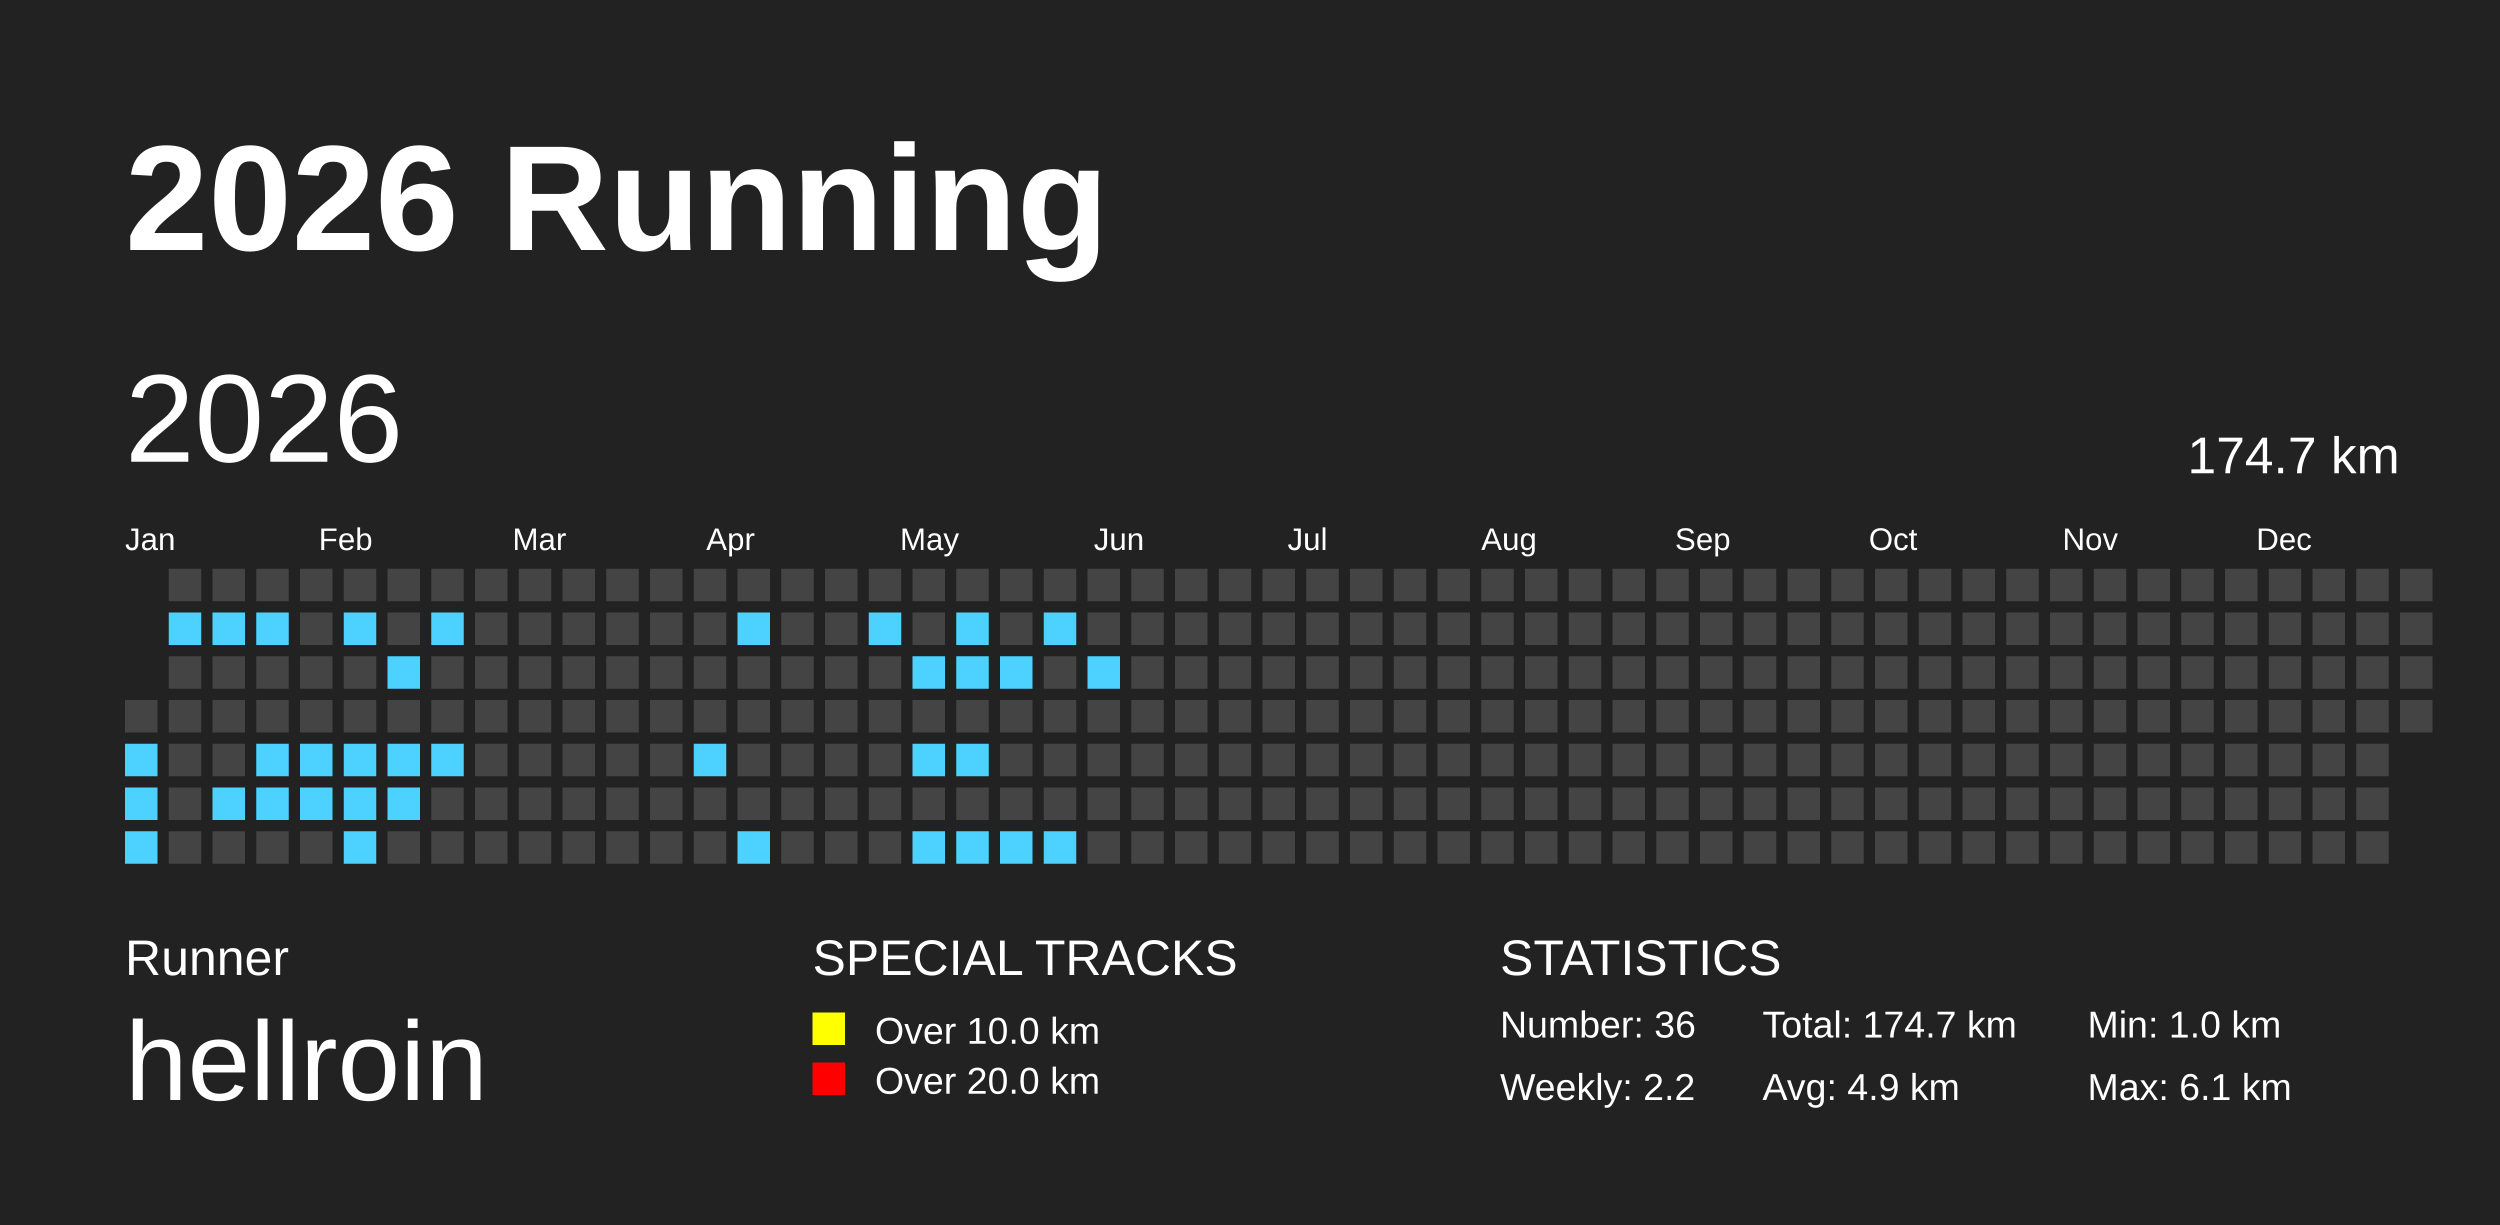
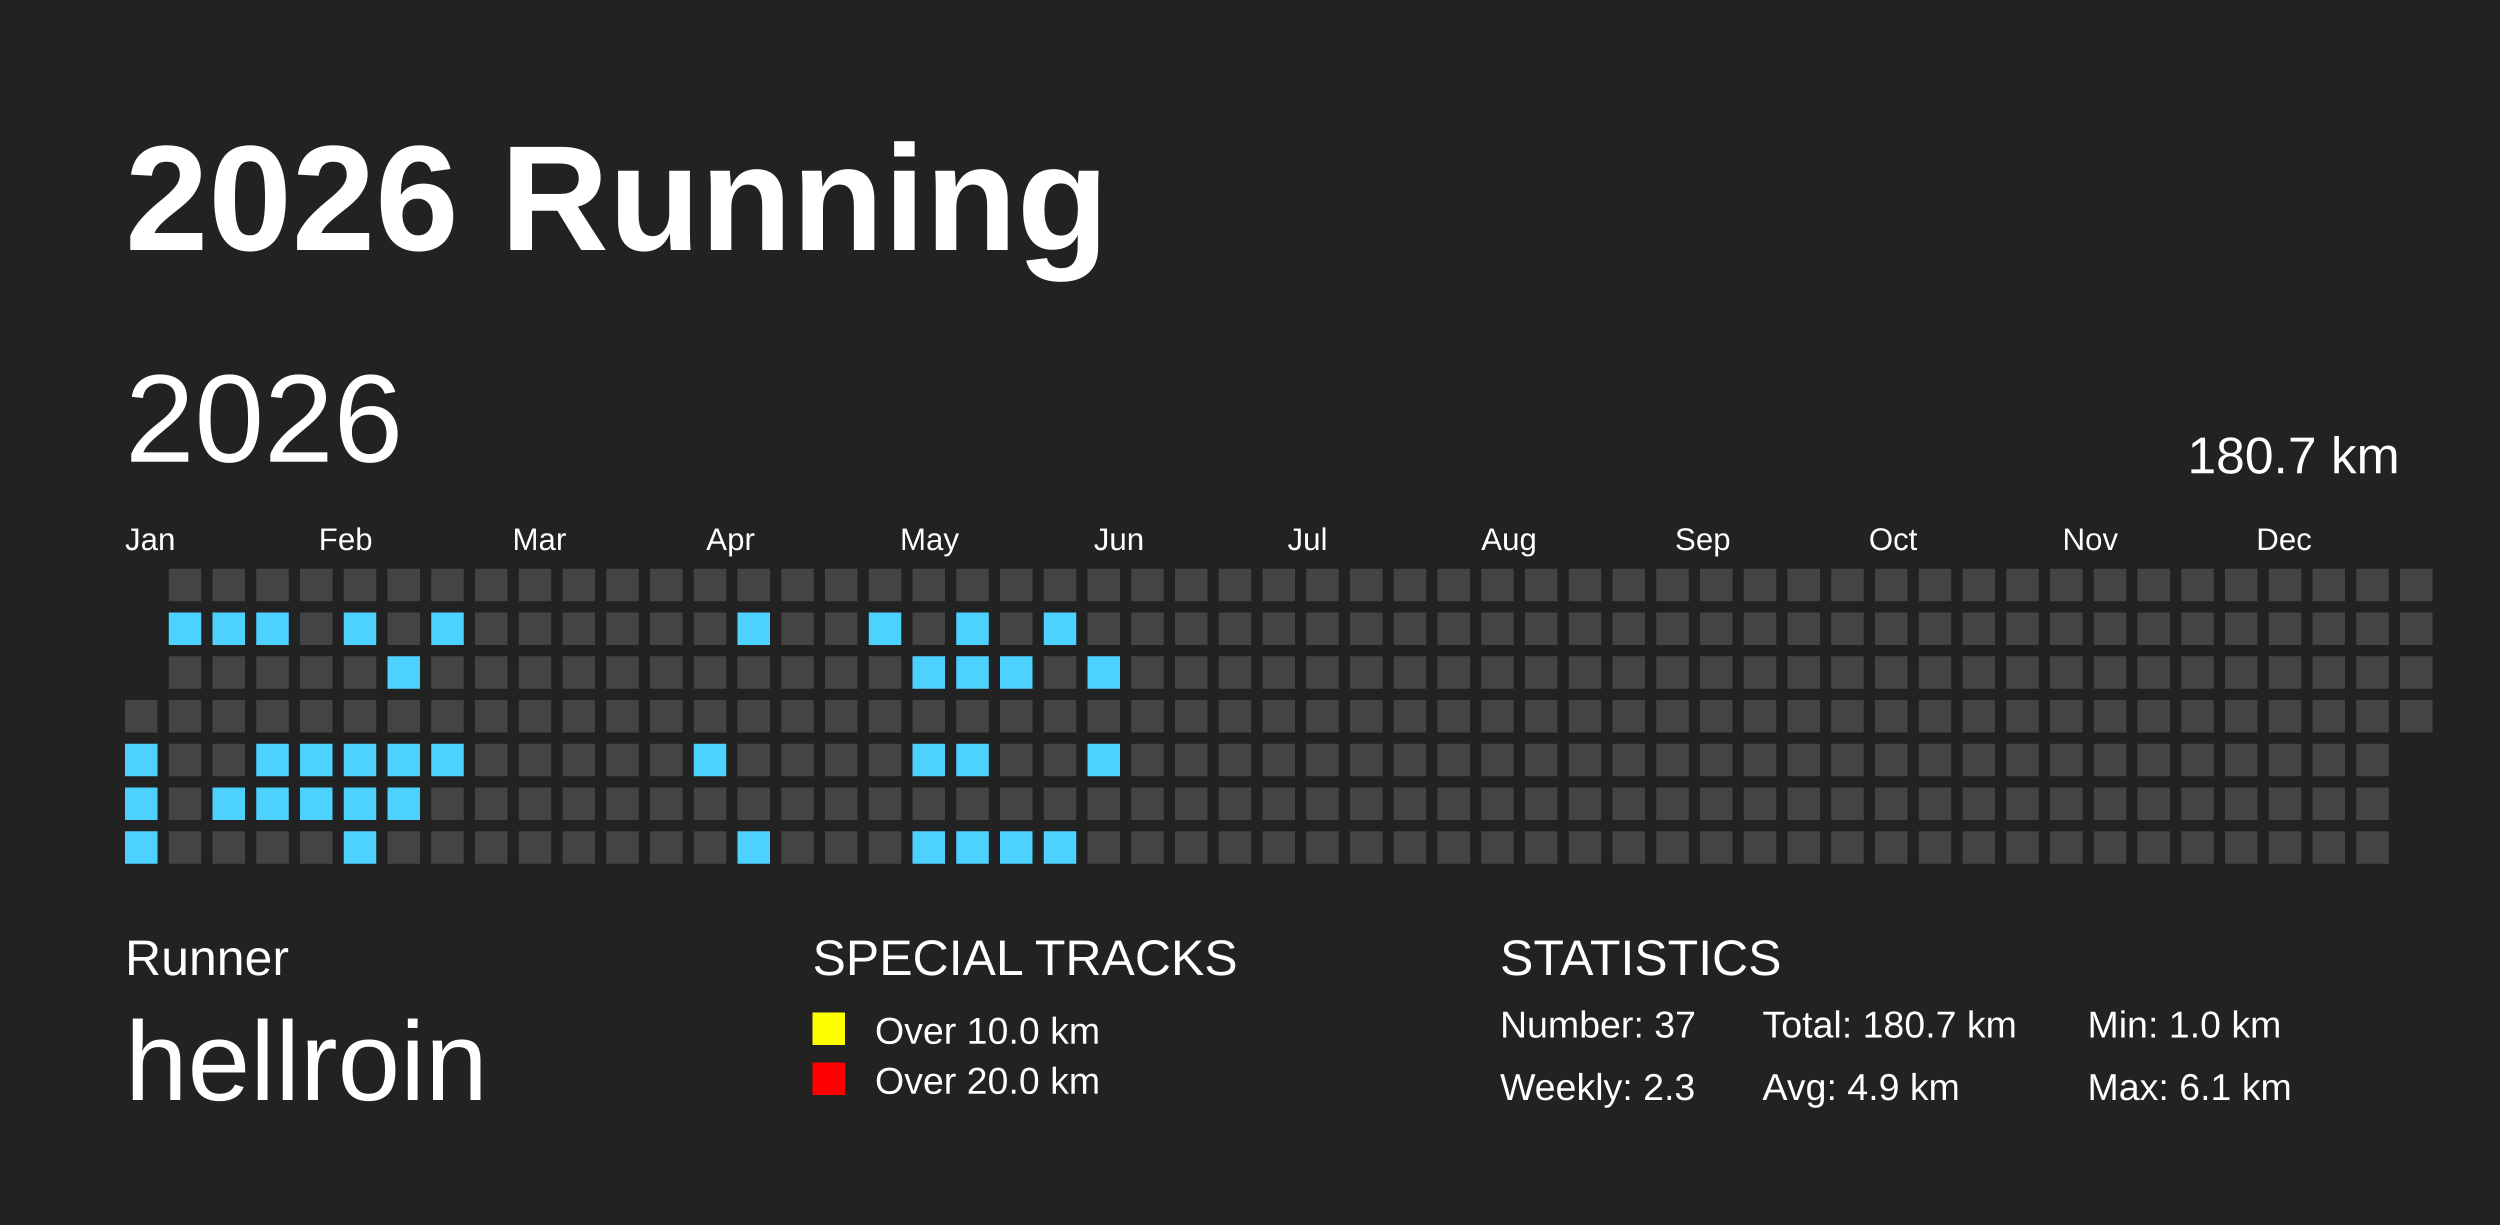
<svg xmlns="http://www.w3.org/2000/svg" baseProfile="full" height="98mm" version="1.1" viewBox="0,0,200,98" width="200mm">
  <defs />
  <rect fill="#222222" height="98" width="200" x="0" y="0" />
  <text fill="#FFFFFF" style="font-size:12px; font-family:Arial; font-weight:bold;" x="10" y="20">2026 Running</text>
  <text fill="#FFFFFF" style="font-size:4px; font-family:Arial" x="10" y="78">Runner</text>
  <text fill="#FFFFFF" style="font-size:9px; font-family:Arial" x="10" y="88">hellroin</text>
  <text fill="#FFFFFF" style="font-size:4px; font-family:Arial" x="65" y="78">SPECIAL TRACKS</text>
  <rect fill="yellow" height="2.6" width="2.6" x="65" y="81" />
  <text fill="#FFFFFF" style="font-size:3px; font-family:Arial" x="70" y="83.5">Over 10.0 km</text>
  <rect fill="red" height="2.6" width="2.6" x="65" y="85" />
  <text fill="#FFFFFF" style="font-size:3px; font-family:Arial" x="70" y="87.5">Over 20.0 km</text>
  <text fill="#FFFFFF" style="font-size:4px; font-family:Arial" x="120" y="78">STATISTICS</text>
-   <text fill="#FFFFFF" style="font-size:3px; font-family:Arial" x="120" y="83">Number: 36</text>
-   <text fill="#FFFFFF" style="font-size:3px; font-family:Arial" x="120" y="88">Weekly: 2.2</text>
-   <text fill="#FFFFFF" style="font-size:3px; font-family:Arial" x="141" y="83">Total: 174.7 km</text>
+   <text fill="#FFFFFF" style="font-size:3px; font-family:Arial" x="120" y="83">Number: 37</text>
+   <text fill="#FFFFFF" style="font-size:3px; font-family:Arial" x="120" y="88">Weekly: 2.3</text>
+   <text fill="#FFFFFF" style="font-size:3px; font-family:Arial" x="141" y="83">Total: 180.7 km</text>
  <text fill="#FFFFFF" style="font-size:3px; font-family:Arial" x="141" y="88">Avg: 4.9 km</text>
  <text fill="#FFFFFF" style="font-size:3px; font-family:Arial" x="167" y="83">Min: 1.0 km</text>
  <text fill="#FFFFFF" style="font-size:3px; font-family:Arial" x="167" y="88">Max: 6.1 km</text>
  <text dominant-baseline="hanging" fill="#FFFFFF" style="font-size:10.0px; font-family:Arial;" x="10" y="30">2026</text>
-   <text dominant-baseline="hanging" fill="#FFFFFF" style="font-size:4.125px; font-family:Arial;" x="175" y="35">174.7 km</text>
+   <text dominant-baseline="hanging" fill="#FFFFFF" style="font-size:4.125px; font-family:Arial;" x="175" y="35">180.7 km</text>
  <text fill="#FFFFFF" style="font-size:2.5px; font-family:Arial" x="10.0" y="44">Jan</text>
  <text fill="#FFFFFF" style="font-size:2.5px; font-family:Arial" x="25.5" y="44">Feb</text>
  <text fill="#FFFFFF" style="font-size:2.5px; font-family:Arial" x="41.0" y="44">Mar</text>
  <text fill="#FFFFFF" style="font-size:2.5px; font-family:Arial" x="56.5" y="44">Apr</text>
  <text fill="#FFFFFF" style="font-size:2.5px; font-family:Arial" x="72.0" y="44">May</text>
  <text fill="#FFFFFF" style="font-size:2.5px; font-family:Arial" x="87.5" y="44">Jun</text>
  <text fill="#FFFFFF" style="font-size:2.5px; font-family:Arial" x="103.0" y="44">Jul</text>
  <text fill="#FFFFFF" style="font-size:2.5px; font-family:Arial" x="118.5" y="44">Aug</text>
  <text fill="#FFFFFF" style="font-size:2.5px; font-family:Arial" x="134.0" y="44">Sep</text>
  <text fill="#FFFFFF" style="font-size:2.5px; font-family:Arial" x="149.5" y="44">Oct</text>
  <text fill="#FFFFFF" style="font-size:2.5px; font-family:Arial" x="165.0" y="44">Nov</text>
  <text fill="#FFFFFF" style="font-size:2.5px; font-family:Arial" x="180.5" y="44">Dec</text>
  <rect fill="#444444" height="2.6" width="2.6" x="10.0" y="56.0" />
  <rect fill="#4DD2FF" height="2.6" width="2.6" x="10.0" y="59.5" />
  <rect fill="#4DD2FF" height="2.6" width="2.6" x="10.0" y="63.0" />
  <rect fill="#4DD2FF" height="2.6" width="2.6" x="10.0" y="66.5" />
  <rect fill="#444444" height="2.6" width="2.6" x="13.5" y="45.5" />
  <rect fill="#4DD2FF" height="2.6" width="2.6" x="13.5" y="49.0" />
  <rect fill="#444444" height="2.6" width="2.6" x="13.5" y="52.5" />
  <rect fill="#444444" height="2.6" width="2.6" x="13.5" y="56.0" />
  <rect fill="#444444" height="2.6" width="2.6" x="13.5" y="59.5" />
  <rect fill="#444444" height="2.6" width="2.6" x="13.5" y="63.0" />
  <rect fill="#444444" height="2.6" width="2.6" x="13.5" y="66.5" />
  <rect fill="#444444" height="2.6" width="2.6" x="17.0" y="45.5" />
  <rect fill="#4DD2FF" height="2.6" width="2.6" x="17.0" y="49.0" />
  <rect fill="#444444" height="2.6" width="2.6" x="17.0" y="52.5" />
  <rect fill="#444444" height="2.6" width="2.6" x="17.0" y="56.0" />
  <rect fill="#444444" height="2.6" width="2.6" x="17.0" y="59.5" />
  <rect fill="#4DD2FF" height="2.6" width="2.6" x="17.0" y="63.0" />
  <rect fill="#444444" height="2.6" width="2.6" x="17.0" y="66.5" />
  <rect fill="#444444" height="2.6" width="2.6" x="20.5" y="45.5" />
  <rect fill="#4DD2FF" height="2.6" width="2.6" x="20.5" y="49.0" />
  <rect fill="#444444" height="2.6" width="2.6" x="20.5" y="52.5" />
  <rect fill="#444444" height="2.6" width="2.6" x="20.5" y="56.0" />
  <rect fill="#4DD2FF" height="2.6" width="2.6" x="20.5" y="59.5" />
  <rect fill="#4DD2FF" height="2.6" width="2.6" x="20.5" y="63.0" />
  <rect fill="#444444" height="2.6" width="2.6" x="20.5" y="66.5" />
  <rect fill="#444444" height="2.6" width="2.6" x="24.0" y="45.5" />
  <rect fill="#444444" height="2.6" width="2.6" x="24.0" y="49.0" />
  <rect fill="#444444" height="2.6" width="2.6" x="24.0" y="52.5" />
  <rect fill="#444444" height="2.6" width="2.6" x="24.0" y="56.0" />
  <rect fill="#4DD2FF" height="2.6" width="2.6" x="24.0" y="59.5" />
  <rect fill="#4DD2FF" height="2.6" width="2.6" x="24.0" y="63.0" />
  <rect fill="#444444" height="2.6" width="2.6" x="24.0" y="66.5" />
  <rect fill="#444444" height="2.6" width="2.6" x="27.5" y="45.5" />
  <rect fill="#4DD2FF" height="2.6" width="2.6" x="27.5" y="49.0" />
  <rect fill="#444444" height="2.6" width="2.6" x="27.5" y="52.5" />
  <rect fill="#444444" height="2.6" width="2.6" x="27.5" y="56.0" />
  <rect fill="#4DD2FF" height="2.6" width="2.6" x="27.5" y="59.5" />
  <rect fill="#4DD2FF" height="2.6" width="2.6" x="27.5" y="63.0" />
  <rect fill="#4DD2FF" height="2.6" width="2.6" x="27.5" y="66.5" />
  <rect fill="#444444" height="2.6" width="2.6" x="31.0" y="45.5" />
  <rect fill="#444444" height="2.6" width="2.6" x="31.0" y="49.0" />
  <rect fill="#4DD2FF" height="2.6" width="2.6" x="31.0" y="52.5" />
  <rect fill="#444444" height="2.6" width="2.6" x="31.0" y="56.0" />
  <rect fill="#4DD2FF" height="2.6" width="2.6" x="31.0" y="59.5" />
  <rect fill="#4DD2FF" height="2.6" width="2.6" x="31.0" y="63.0" />
  <rect fill="#444444" height="2.6" width="2.6" x="31.0" y="66.5" />
  <rect fill="#444444" height="2.6" width="2.6" x="34.5" y="45.5" />
  <rect fill="#4DD2FF" height="2.6" width="2.6" x="34.5" y="49.0" />
  <rect fill="#444444" height="2.6" width="2.6" x="34.5" y="52.5" />
  <rect fill="#444444" height="2.6" width="2.6" x="34.5" y="56.0" />
  <rect fill="#4DD2FF" height="2.6" width="2.6" x="34.5" y="59.5" />
  <rect fill="#444444" height="2.6" width="2.6" x="34.5" y="63.0" />
  <rect fill="#444444" height="2.6" width="2.6" x="34.5" y="66.5" />
  <rect fill="#444444" height="2.6" width="2.6" x="38.0" y="45.5" />
  <rect fill="#444444" height="2.6" width="2.6" x="38.0" y="49.0" />
  <rect fill="#444444" height="2.6" width="2.6" x="38.0" y="52.5" />
  <rect fill="#444444" height="2.6" width="2.6" x="38.0" y="56.0" />
  <rect fill="#444444" height="2.6" width="2.6" x="38.0" y="59.5" />
  <rect fill="#444444" height="2.6" width="2.6" x="38.0" y="63.0" />
  <rect fill="#444444" height="2.6" width="2.6" x="38.0" y="66.5" />
  <rect fill="#444444" height="2.6" width="2.6" x="41.5" y="45.5" />
  <rect fill="#444444" height="2.6" width="2.6" x="41.5" y="49.0" />
  <rect fill="#444444" height="2.6" width="2.6" x="41.5" y="52.5" />
  <rect fill="#444444" height="2.6" width="2.6" x="41.5" y="56.0" />
  <rect fill="#444444" height="2.6" width="2.6" x="41.5" y="59.5" />
  <rect fill="#444444" height="2.6" width="2.6" x="41.5" y="63.0" />
  <rect fill="#444444" height="2.6" width="2.6" x="41.5" y="66.5" />
  <rect fill="#444444" height="2.6" width="2.6" x="45.0" y="45.5" />
  <rect fill="#444444" height="2.6" width="2.6" x="45.0" y="49.0" />
  <rect fill="#444444" height="2.6" width="2.6" x="45.0" y="52.5" />
  <rect fill="#444444" height="2.6" width="2.6" x="45.0" y="56.0" />
  <rect fill="#444444" height="2.6" width="2.6" x="45.0" y="59.5" />
  <rect fill="#444444" height="2.6" width="2.6" x="45.0" y="63.0" />
  <rect fill="#444444" height="2.6" width="2.6" x="45.0" y="66.5" />
  <rect fill="#444444" height="2.6" width="2.6" x="48.5" y="45.5" />
  <rect fill="#444444" height="2.6" width="2.6" x="48.5" y="49.0" />
  <rect fill="#444444" height="2.6" width="2.6" x="48.5" y="52.5" />
  <rect fill="#444444" height="2.6" width="2.6" x="48.5" y="56.0" />
  <rect fill="#444444" height="2.6" width="2.6" x="48.5" y="59.5" />
  <rect fill="#444444" height="2.6" width="2.6" x="48.5" y="63.0" />
  <rect fill="#444444" height="2.6" width="2.6" x="48.5" y="66.5" />
  <rect fill="#444444" height="2.6" width="2.6" x="52.0" y="45.5" />
  <rect fill="#444444" height="2.6" width="2.6" x="52.0" y="49.0" />
  <rect fill="#444444" height="2.6" width="2.6" x="52.0" y="52.5" />
  <rect fill="#444444" height="2.6" width="2.6" x="52.0" y="56.0" />
  <rect fill="#444444" height="2.6" width="2.6" x="52.0" y="59.5" />
  <rect fill="#444444" height="2.6" width="2.6" x="52.0" y="63.0" />
  <rect fill="#444444" height="2.6" width="2.6" x="52.0" y="66.5" />
  <rect fill="#444444" height="2.6" width="2.6" x="55.5" y="45.5" />
  <rect fill="#444444" height="2.6" width="2.6" x="55.5" y="49.0" />
  <rect fill="#444444" height="2.6" width="2.6" x="55.5" y="52.5" />
  <rect fill="#444444" height="2.6" width="2.6" x="55.5" y="56.0" />
  <rect fill="#4DD2FF" height="2.6" width="2.6" x="55.5" y="59.5" />
  <rect fill="#444444" height="2.6" width="2.6" x="55.5" y="63.0" />
  <rect fill="#444444" height="2.6" width="2.6" x="55.5" y="66.5" />
  <rect fill="#444444" height="2.6" width="2.6" x="59.0" y="45.5" />
  <rect fill="#4DD2FF" height="2.6" width="2.6" x="59.0" y="49.0" />
  <rect fill="#444444" height="2.6" width="2.6" x="59.0" y="52.5" />
  <rect fill="#444444" height="2.6" width="2.6" x="59.0" y="56.0" />
  <rect fill="#444444" height="2.6" width="2.6" x="59.0" y="59.5" />
  <rect fill="#444444" height="2.6" width="2.6" x="59.0" y="63.0" />
  <rect fill="#4DD2FF" height="2.6" width="2.6" x="59.0" y="66.5" />
  <rect fill="#444444" height="2.6" width="2.6" x="62.5" y="45.5" />
  <rect fill="#444444" height="2.6" width="2.6" x="62.5" y="49.0" />
  <rect fill="#444444" height="2.6" width="2.6" x="62.5" y="52.5" />
  <rect fill="#444444" height="2.6" width="2.6" x="62.5" y="56.0" />
  <rect fill="#444444" height="2.6" width="2.6" x="62.5" y="59.5" />
  <rect fill="#444444" height="2.6" width="2.6" x="62.5" y="63.0" />
  <rect fill="#444444" height="2.6" width="2.6" x="62.5" y="66.5" />
  <rect fill="#444444" height="2.6" width="2.6" x="66.0" y="45.5" />
  <rect fill="#444444" height="2.6" width="2.6" x="66.0" y="49.0" />
  <rect fill="#444444" height="2.6" width="2.6" x="66.0" y="52.5" />
  <rect fill="#444444" height="2.6" width="2.6" x="66.0" y="56.0" />
  <rect fill="#444444" height="2.6" width="2.6" x="66.0" y="59.5" />
  <rect fill="#444444" height="2.6" width="2.6" x="66.0" y="63.0" />
  <rect fill="#444444" height="2.6" width="2.6" x="66.0" y="66.5" />
  <rect fill="#444444" height="2.6" width="2.6" x="69.5" y="45.5" />
  <rect fill="#4DD2FF" height="2.6" width="2.6" x="69.5" y="49.0" />
  <rect fill="#444444" height="2.6" width="2.6" x="69.5" y="52.5" />
  <rect fill="#444444" height="2.6" width="2.6" x="69.5" y="56.0" />
  <rect fill="#444444" height="2.6" width="2.6" x="69.5" y="59.5" />
  <rect fill="#444444" height="2.6" width="2.6" x="69.5" y="63.0" />
  <rect fill="#444444" height="2.6" width="2.6" x="69.5" y="66.5" />
  <rect fill="#444444" height="2.6" width="2.6" x="73.0" y="45.5" />
  <rect fill="#444444" height="2.6" width="2.6" x="73.0" y="49.0" />
  <rect fill="#4DD2FF" height="2.6" width="2.6" x="73.0" y="52.5" />
  <rect fill="#444444" height="2.6" width="2.6" x="73.0" y="56.0" />
  <rect fill="#4DD2FF" height="2.6" width="2.6" x="73.0" y="59.5" />
  <rect fill="#444444" height="2.6" width="2.6" x="73.0" y="63.0" />
  <rect fill="#4DD2FF" height="2.6" width="2.6" x="73.0" y="66.5" />
  <rect fill="#444444" height="2.6" width="2.6" x="76.5" y="45.5" />
  <rect fill="#4DD2FF" height="2.6" width="2.6" x="76.5" y="49.0" />
  <rect fill="#4DD2FF" height="2.6" width="2.6" x="76.5" y="52.5" />
  <rect fill="#444444" height="2.6" width="2.6" x="76.5" y="56.0" />
  <rect fill="#4DD2FF" height="2.6" width="2.6" x="76.5" y="59.5" />
  <rect fill="#444444" height="2.6" width="2.6" x="76.5" y="63.0" />
  <rect fill="#4DD2FF" height="2.6" width="2.6" x="76.5" y="66.5" />
  <rect fill="#444444" height="2.6" width="2.6" x="80.0" y="45.5" />
  <rect fill="#444444" height="2.6" width="2.6" x="80.0" y="49.0" />
  <rect fill="#4DD2FF" height="2.6" width="2.6" x="80.0" y="52.5" />
  <rect fill="#444444" height="2.6" width="2.6" x="80.0" y="56.0" />
  <rect fill="#444444" height="2.6" width="2.6" x="80.0" y="59.5" />
  <rect fill="#444444" height="2.6" width="2.6" x="80.0" y="63.0" />
  <rect fill="#4DD2FF" height="2.6" width="2.6" x="80.0" y="66.5" />
  <rect fill="#444444" height="2.6" width="2.6" x="83.5" y="45.5" />
  <rect fill="#4DD2FF" height="2.6" width="2.6" x="83.5" y="49.0" />
  <rect fill="#444444" height="2.6" width="2.6" x="83.5" y="52.5" />
  <rect fill="#444444" height="2.6" width="2.6" x="83.5" y="56.0" />
  <rect fill="#444444" height="2.6" width="2.6" x="83.5" y="59.5" />
  <rect fill="#444444" height="2.6" width="2.6" x="83.5" y="63.0" />
  <rect fill="#4DD2FF" height="2.6" width="2.6" x="83.5" y="66.5" />
  <rect fill="#444444" height="2.6" width="2.6" x="87.0" y="45.5" />
  <rect fill="#444444" height="2.6" width="2.6" x="87.0" y="49.0" />
  <rect fill="#4DD2FF" height="2.6" width="2.6" x="87.0" y="52.5" />
  <rect fill="#444444" height="2.6" width="2.6" x="87.0" y="56.0" />
-   <rect fill="#444444" height="2.6" width="2.6" x="87.0" y="59.5" />
+   <rect fill="#4DD2FF" height="2.6" width="2.6" x="87.0" y="59.5" />
  <rect fill="#444444" height="2.6" width="2.6" x="87.0" y="63.0" />
  <rect fill="#444444" height="2.6" width="2.6" x="87.0" y="66.5" />
  <rect fill="#444444" height="2.6" width="2.6" x="90.5" y="45.5" />
  <rect fill="#444444" height="2.6" width="2.6" x="90.5" y="49.0" />
  <rect fill="#444444" height="2.6" width="2.6" x="90.5" y="52.5" />
  <rect fill="#444444" height="2.6" width="2.6" x="90.5" y="56.0" />
  <rect fill="#444444" height="2.6" width="2.6" x="90.5" y="59.5" />
  <rect fill="#444444" height="2.6" width="2.6" x="90.5" y="63.0" />
  <rect fill="#444444" height="2.6" width="2.6" x="90.5" y="66.5" />
  <rect fill="#444444" height="2.6" width="2.6" x="94.0" y="45.5" />
  <rect fill="#444444" height="2.6" width="2.6" x="94.0" y="49.0" />
  <rect fill="#444444" height="2.6" width="2.6" x="94.0" y="52.5" />
  <rect fill="#444444" height="2.6" width="2.6" x="94.0" y="56.0" />
  <rect fill="#444444" height="2.6" width="2.6" x="94.0" y="59.5" />
  <rect fill="#444444" height="2.6" width="2.6" x="94.0" y="63.0" />
  <rect fill="#444444" height="2.6" width="2.6" x="94.0" y="66.5" />
  <rect fill="#444444" height="2.6" width="2.6" x="97.5" y="45.5" />
  <rect fill="#444444" height="2.6" width="2.6" x="97.5" y="49.0" />
  <rect fill="#444444" height="2.6" width="2.6" x="97.5" y="52.5" />
  <rect fill="#444444" height="2.6" width="2.6" x="97.5" y="56.0" />
  <rect fill="#444444" height="2.6" width="2.6" x="97.5" y="59.5" />
  <rect fill="#444444" height="2.6" width="2.6" x="97.5" y="63.0" />
  <rect fill="#444444" height="2.6" width="2.6" x="97.5" y="66.5" />
  <rect fill="#444444" height="2.6" width="2.6" x="101.0" y="45.5" />
  <rect fill="#444444" height="2.6" width="2.6" x="101.0" y="49.0" />
  <rect fill="#444444" height="2.6" width="2.6" x="101.0" y="52.5" />
  <rect fill="#444444" height="2.6" width="2.6" x="101.0" y="56.0" />
  <rect fill="#444444" height="2.6" width="2.6" x="101.0" y="59.5" />
  <rect fill="#444444" height="2.6" width="2.6" x="101.0" y="63.0" />
  <rect fill="#444444" height="2.6" width="2.6" x="101.0" y="66.5" />
  <rect fill="#444444" height="2.6" width="2.6" x="104.5" y="45.5" />
  <rect fill="#444444" height="2.6" width="2.6" x="104.5" y="49.0" />
  <rect fill="#444444" height="2.6" width="2.6" x="104.5" y="52.5" />
  <rect fill="#444444" height="2.6" width="2.6" x="104.5" y="56.0" />
  <rect fill="#444444" height="2.6" width="2.6" x="104.5" y="59.5" />
  <rect fill="#444444" height="2.6" width="2.6" x="104.5" y="63.0" />
  <rect fill="#444444" height="2.6" width="2.6" x="104.5" y="66.5" />
  <rect fill="#444444" height="2.6" width="2.6" x="108.0" y="45.5" />
  <rect fill="#444444" height="2.6" width="2.6" x="108.0" y="49.0" />
  <rect fill="#444444" height="2.6" width="2.6" x="108.0" y="52.5" />
  <rect fill="#444444" height="2.6" width="2.6" x="108.0" y="56.0" />
  <rect fill="#444444" height="2.6" width="2.6" x="108.0" y="59.5" />
  <rect fill="#444444" height="2.6" width="2.6" x="108.0" y="63.0" />
  <rect fill="#444444" height="2.6" width="2.6" x="108.0" y="66.5" />
  <rect fill="#444444" height="2.6" width="2.6" x="111.5" y="45.5" />
  <rect fill="#444444" height="2.6" width="2.6" x="111.5" y="49.0" />
  <rect fill="#444444" height="2.6" width="2.6" x="111.5" y="52.5" />
  <rect fill="#444444" height="2.6" width="2.6" x="111.5" y="56.0" />
  <rect fill="#444444" height="2.6" width="2.6" x="111.5" y="59.5" />
  <rect fill="#444444" height="2.6" width="2.6" x="111.5" y="63.0" />
  <rect fill="#444444" height="2.6" width="2.6" x="111.5" y="66.5" />
  <rect fill="#444444" height="2.6" width="2.6" x="115.0" y="45.5" />
  <rect fill="#444444" height="2.6" width="2.6" x="115.0" y="49.0" />
  <rect fill="#444444" height="2.6" width="2.6" x="115.0" y="52.5" />
  <rect fill="#444444" height="2.6" width="2.6" x="115.0" y="56.0" />
  <rect fill="#444444" height="2.6" width="2.6" x="115.0" y="59.5" />
  <rect fill="#444444" height="2.6" width="2.6" x="115.0" y="63.0" />
  <rect fill="#444444" height="2.6" width="2.6" x="115.0" y="66.5" />
  <rect fill="#444444" height="2.6" width="2.6" x="118.5" y="45.5" />
  <rect fill="#444444" height="2.6" width="2.6" x="118.5" y="49.0" />
  <rect fill="#444444" height="2.6" width="2.6" x="118.5" y="52.5" />
  <rect fill="#444444" height="2.6" width="2.6" x="118.5" y="56.0" />
  <rect fill="#444444" height="2.6" width="2.6" x="118.5" y="59.5" />
  <rect fill="#444444" height="2.6" width="2.6" x="118.5" y="63.0" />
  <rect fill="#444444" height="2.6" width="2.6" x="118.5" y="66.5" />
  <rect fill="#444444" height="2.6" width="2.6" x="122.0" y="45.5" />
  <rect fill="#444444" height="2.6" width="2.6" x="122.0" y="49.0" />
  <rect fill="#444444" height="2.6" width="2.6" x="122.0" y="52.5" />
  <rect fill="#444444" height="2.6" width="2.6" x="122.0" y="56.0" />
  <rect fill="#444444" height="2.6" width="2.6" x="122.0" y="59.5" />
  <rect fill="#444444" height="2.6" width="2.6" x="122.0" y="63.0" />
  <rect fill="#444444" height="2.6" width="2.6" x="122.0" y="66.5" />
  <rect fill="#444444" height="2.6" width="2.6" x="125.5" y="45.5" />
  <rect fill="#444444" height="2.6" width="2.6" x="125.5" y="49.0" />
  <rect fill="#444444" height="2.6" width="2.6" x="125.5" y="52.5" />
  <rect fill="#444444" height="2.6" width="2.6" x="125.5" y="56.0" />
  <rect fill="#444444" height="2.6" width="2.6" x="125.5" y="59.5" />
  <rect fill="#444444" height="2.6" width="2.6" x="125.5" y="63.0" />
  <rect fill="#444444" height="2.6" width="2.6" x="125.5" y="66.5" />
  <rect fill="#444444" height="2.6" width="2.6" x="129.0" y="45.5" />
  <rect fill="#444444" height="2.6" width="2.6" x="129.0" y="49.0" />
  <rect fill="#444444" height="2.6" width="2.6" x="129.0" y="52.5" />
  <rect fill="#444444" height="2.6" width="2.6" x="129.0" y="56.0" />
  <rect fill="#444444" height="2.6" width="2.6" x="129.0" y="59.5" />
  <rect fill="#444444" height="2.6" width="2.6" x="129.0" y="63.0" />
  <rect fill="#444444" height="2.6" width="2.6" x="129.0" y="66.5" />
  <rect fill="#444444" height="2.6" width="2.6" x="132.5" y="45.5" />
  <rect fill="#444444" height="2.6" width="2.6" x="132.5" y="49.0" />
  <rect fill="#444444" height="2.6" width="2.6" x="132.5" y="52.5" />
  <rect fill="#444444" height="2.6" width="2.6" x="132.5" y="56.0" />
  <rect fill="#444444" height="2.6" width="2.6" x="132.5" y="59.5" />
  <rect fill="#444444" height="2.6" width="2.6" x="132.5" y="63.0" />
  <rect fill="#444444" height="2.6" width="2.6" x="132.5" y="66.5" />
  <rect fill="#444444" height="2.6" width="2.6" x="136.0" y="45.5" />
  <rect fill="#444444" height="2.6" width="2.6" x="136.0" y="49.0" />
  <rect fill="#444444" height="2.6" width="2.6" x="136.0" y="52.5" />
  <rect fill="#444444" height="2.6" width="2.6" x="136.0" y="56.0" />
  <rect fill="#444444" height="2.6" width="2.6" x="136.0" y="59.5" />
  <rect fill="#444444" height="2.6" width="2.6" x="136.0" y="63.0" />
  <rect fill="#444444" height="2.6" width="2.6" x="136.0" y="66.5" />
  <rect fill="#444444" height="2.6" width="2.6" x="139.5" y="45.5" />
  <rect fill="#444444" height="2.6" width="2.6" x="139.5" y="49.0" />
  <rect fill="#444444" height="2.6" width="2.6" x="139.5" y="52.5" />
  <rect fill="#444444" height="2.6" width="2.6" x="139.5" y="56.0" />
  <rect fill="#444444" height="2.6" width="2.6" x="139.5" y="59.5" />
  <rect fill="#444444" height="2.6" width="2.6" x="139.5" y="63.0" />
  <rect fill="#444444" height="2.6" width="2.6" x="139.5" y="66.5" />
  <rect fill="#444444" height="2.6" width="2.6" x="143.0" y="45.5" />
  <rect fill="#444444" height="2.6" width="2.6" x="143.0" y="49.0" />
  <rect fill="#444444" height="2.6" width="2.6" x="143.0" y="52.5" />
  <rect fill="#444444" height="2.6" width="2.6" x="143.0" y="56.0" />
  <rect fill="#444444" height="2.6" width="2.6" x="143.0" y="59.5" />
  <rect fill="#444444" height="2.6" width="2.6" x="143.0" y="63.0" />
  <rect fill="#444444" height="2.6" width="2.6" x="143.0" y="66.5" />
  <rect fill="#444444" height="2.6" width="2.6" x="146.5" y="45.5" />
  <rect fill="#444444" height="2.6" width="2.6" x="146.5" y="49.0" />
  <rect fill="#444444" height="2.6" width="2.6" x="146.5" y="52.5" />
  <rect fill="#444444" height="2.6" width="2.6" x="146.5" y="56.0" />
  <rect fill="#444444" height="2.6" width="2.6" x="146.5" y="59.5" />
  <rect fill="#444444" height="2.6" width="2.6" x="146.5" y="63.0" />
  <rect fill="#444444" height="2.6" width="2.6" x="146.5" y="66.5" />
  <rect fill="#444444" height="2.6" width="2.6" x="150.0" y="45.5" />
  <rect fill="#444444" height="2.6" width="2.6" x="150.0" y="49.0" />
  <rect fill="#444444" height="2.6" width="2.6" x="150.0" y="52.5" />
  <rect fill="#444444" height="2.6" width="2.6" x="150.0" y="56.0" />
  <rect fill="#444444" height="2.6" width="2.6" x="150.0" y="59.5" />
  <rect fill="#444444" height="2.6" width="2.6" x="150.0" y="63.0" />
  <rect fill="#444444" height="2.6" width="2.6" x="150.0" y="66.5" />
  <rect fill="#444444" height="2.6" width="2.6" x="153.5" y="45.5" />
  <rect fill="#444444" height="2.6" width="2.6" x="153.5" y="49.0" />
  <rect fill="#444444" height="2.6" width="2.6" x="153.5" y="52.5" />
  <rect fill="#444444" height="2.6" width="2.6" x="153.5" y="56.0" />
  <rect fill="#444444" height="2.6" width="2.6" x="153.5" y="59.5" />
  <rect fill="#444444" height="2.6" width="2.6" x="153.5" y="63.0" />
  <rect fill="#444444" height="2.6" width="2.6" x="153.5" y="66.5" />
  <rect fill="#444444" height="2.6" width="2.6" x="157.0" y="45.5" />
  <rect fill="#444444" height="2.6" width="2.6" x="157.0" y="49.0" />
  <rect fill="#444444" height="2.6" width="2.6" x="157.0" y="52.5" />
  <rect fill="#444444" height="2.6" width="2.6" x="157.0" y="56.0" />
  <rect fill="#444444" height="2.6" width="2.6" x="157.0" y="59.5" />
  <rect fill="#444444" height="2.6" width="2.6" x="157.0" y="63.0" />
  <rect fill="#444444" height="2.6" width="2.6" x="157.0" y="66.5" />
  <rect fill="#444444" height="2.6" width="2.6" x="160.5" y="45.5" />
  <rect fill="#444444" height="2.6" width="2.6" x="160.5" y="49.0" />
  <rect fill="#444444" height="2.6" width="2.6" x="160.5" y="52.5" />
  <rect fill="#444444" height="2.6" width="2.6" x="160.5" y="56.0" />
  <rect fill="#444444" height="2.6" width="2.6" x="160.5" y="59.5" />
  <rect fill="#444444" height="2.6" width="2.6" x="160.5" y="63.0" />
  <rect fill="#444444" height="2.6" width="2.6" x="160.5" y="66.5" />
  <rect fill="#444444" height="2.6" width="2.6" x="164.0" y="45.5" />
  <rect fill="#444444" height="2.6" width="2.6" x="164.0" y="49.0" />
  <rect fill="#444444" height="2.6" width="2.6" x="164.0" y="52.5" />
  <rect fill="#444444" height="2.6" width="2.6" x="164.0" y="56.0" />
  <rect fill="#444444" height="2.6" width="2.6" x="164.0" y="59.5" />
  <rect fill="#444444" height="2.6" width="2.6" x="164.0" y="63.0" />
  <rect fill="#444444" height="2.6" width="2.6" x="164.0" y="66.5" />
  <rect fill="#444444" height="2.6" width="2.6" x="167.5" y="45.5" />
  <rect fill="#444444" height="2.6" width="2.6" x="167.5" y="49.0" />
  <rect fill="#444444" height="2.6" width="2.6" x="167.5" y="52.5" />
  <rect fill="#444444" height="2.6" width="2.6" x="167.5" y="56.0" />
  <rect fill="#444444" height="2.6" width="2.6" x="167.5" y="59.5" />
  <rect fill="#444444" height="2.6" width="2.6" x="167.5" y="63.0" />
  <rect fill="#444444" height="2.6" width="2.6" x="167.5" y="66.5" />
  <rect fill="#444444" height="2.6" width="2.6" x="171.0" y="45.5" />
  <rect fill="#444444" height="2.6" width="2.6" x="171.0" y="49.0" />
  <rect fill="#444444" height="2.6" width="2.6" x="171.0" y="52.5" />
  <rect fill="#444444" height="2.6" width="2.6" x="171.0" y="56.0" />
  <rect fill="#444444" height="2.6" width="2.6" x="171.0" y="59.5" />
  <rect fill="#444444" height="2.6" width="2.6" x="171.0" y="63.0" />
  <rect fill="#444444" height="2.6" width="2.6" x="171.0" y="66.5" />
  <rect fill="#444444" height="2.6" width="2.6" x="174.5" y="45.5" />
  <rect fill="#444444" height="2.6" width="2.6" x="174.5" y="49.0" />
  <rect fill="#444444" height="2.6" width="2.6" x="174.5" y="52.5" />
  <rect fill="#444444" height="2.6" width="2.6" x="174.5" y="56.0" />
  <rect fill="#444444" height="2.6" width="2.6" x="174.5" y="59.5" />
  <rect fill="#444444" height="2.6" width="2.6" x="174.5" y="63.0" />
  <rect fill="#444444" height="2.6" width="2.6" x="174.5" y="66.5" />
  <rect fill="#444444" height="2.6" width="2.6" x="178.0" y="45.5" />
  <rect fill="#444444" height="2.6" width="2.6" x="178.0" y="49.0" />
  <rect fill="#444444" height="2.6" width="2.6" x="178.0" y="52.5" />
  <rect fill="#444444" height="2.6" width="2.6" x="178.0" y="56.0" />
  <rect fill="#444444" height="2.6" width="2.6" x="178.0" y="59.5" />
  <rect fill="#444444" height="2.6" width="2.6" x="178.0" y="63.0" />
  <rect fill="#444444" height="2.6" width="2.6" x="178.0" y="66.5" />
  <rect fill="#444444" height="2.6" width="2.6" x="181.5" y="45.5" />
  <rect fill="#444444" height="2.6" width="2.6" x="181.5" y="49.0" />
  <rect fill="#444444" height="2.6" width="2.6" x="181.5" y="52.5" />
  <rect fill="#444444" height="2.6" width="2.6" x="181.5" y="56.0" />
  <rect fill="#444444" height="2.6" width="2.6" x="181.5" y="59.5" />
  <rect fill="#444444" height="2.6" width="2.6" x="181.5" y="63.0" />
  <rect fill="#444444" height="2.6" width="2.6" x="181.5" y="66.5" />
  <rect fill="#444444" height="2.6" width="2.6" x="185.0" y="45.5" />
  <rect fill="#444444" height="2.6" width="2.6" x="185.0" y="49.0" />
  <rect fill="#444444" height="2.6" width="2.6" x="185.0" y="52.5" />
  <rect fill="#444444" height="2.6" width="2.6" x="185.0" y="56.0" />
  <rect fill="#444444" height="2.6" width="2.6" x="185.0" y="59.5" />
  <rect fill="#444444" height="2.6" width="2.6" x="185.0" y="63.0" />
  <rect fill="#444444" height="2.6" width="2.6" x="185.0" y="66.5" />
  <rect fill="#444444" height="2.6" width="2.6" x="188.5" y="45.5" />
  <rect fill="#444444" height="2.6" width="2.6" x="188.5" y="49.0" />
  <rect fill="#444444" height="2.6" width="2.6" x="188.5" y="52.5" />
  <rect fill="#444444" height="2.6" width="2.6" x="188.5" y="56.0" />
  <rect fill="#444444" height="2.6" width="2.6" x="188.5" y="59.5" />
  <rect fill="#444444" height="2.6" width="2.6" x="188.5" y="63.0" />
  <rect fill="#444444" height="2.6" width="2.6" x="188.5" y="66.5" />
  <rect fill="#444444" height="2.6" width="2.6" x="192.0" y="45.5" />
  <rect fill="#444444" height="2.6" width="2.6" x="192.0" y="49.0" />
  <rect fill="#444444" height="2.6" width="2.6" x="192.0" y="52.5" />
  <rect fill="#444444" height="2.6" width="2.6" x="192.0" y="56.0" />
</svg>
